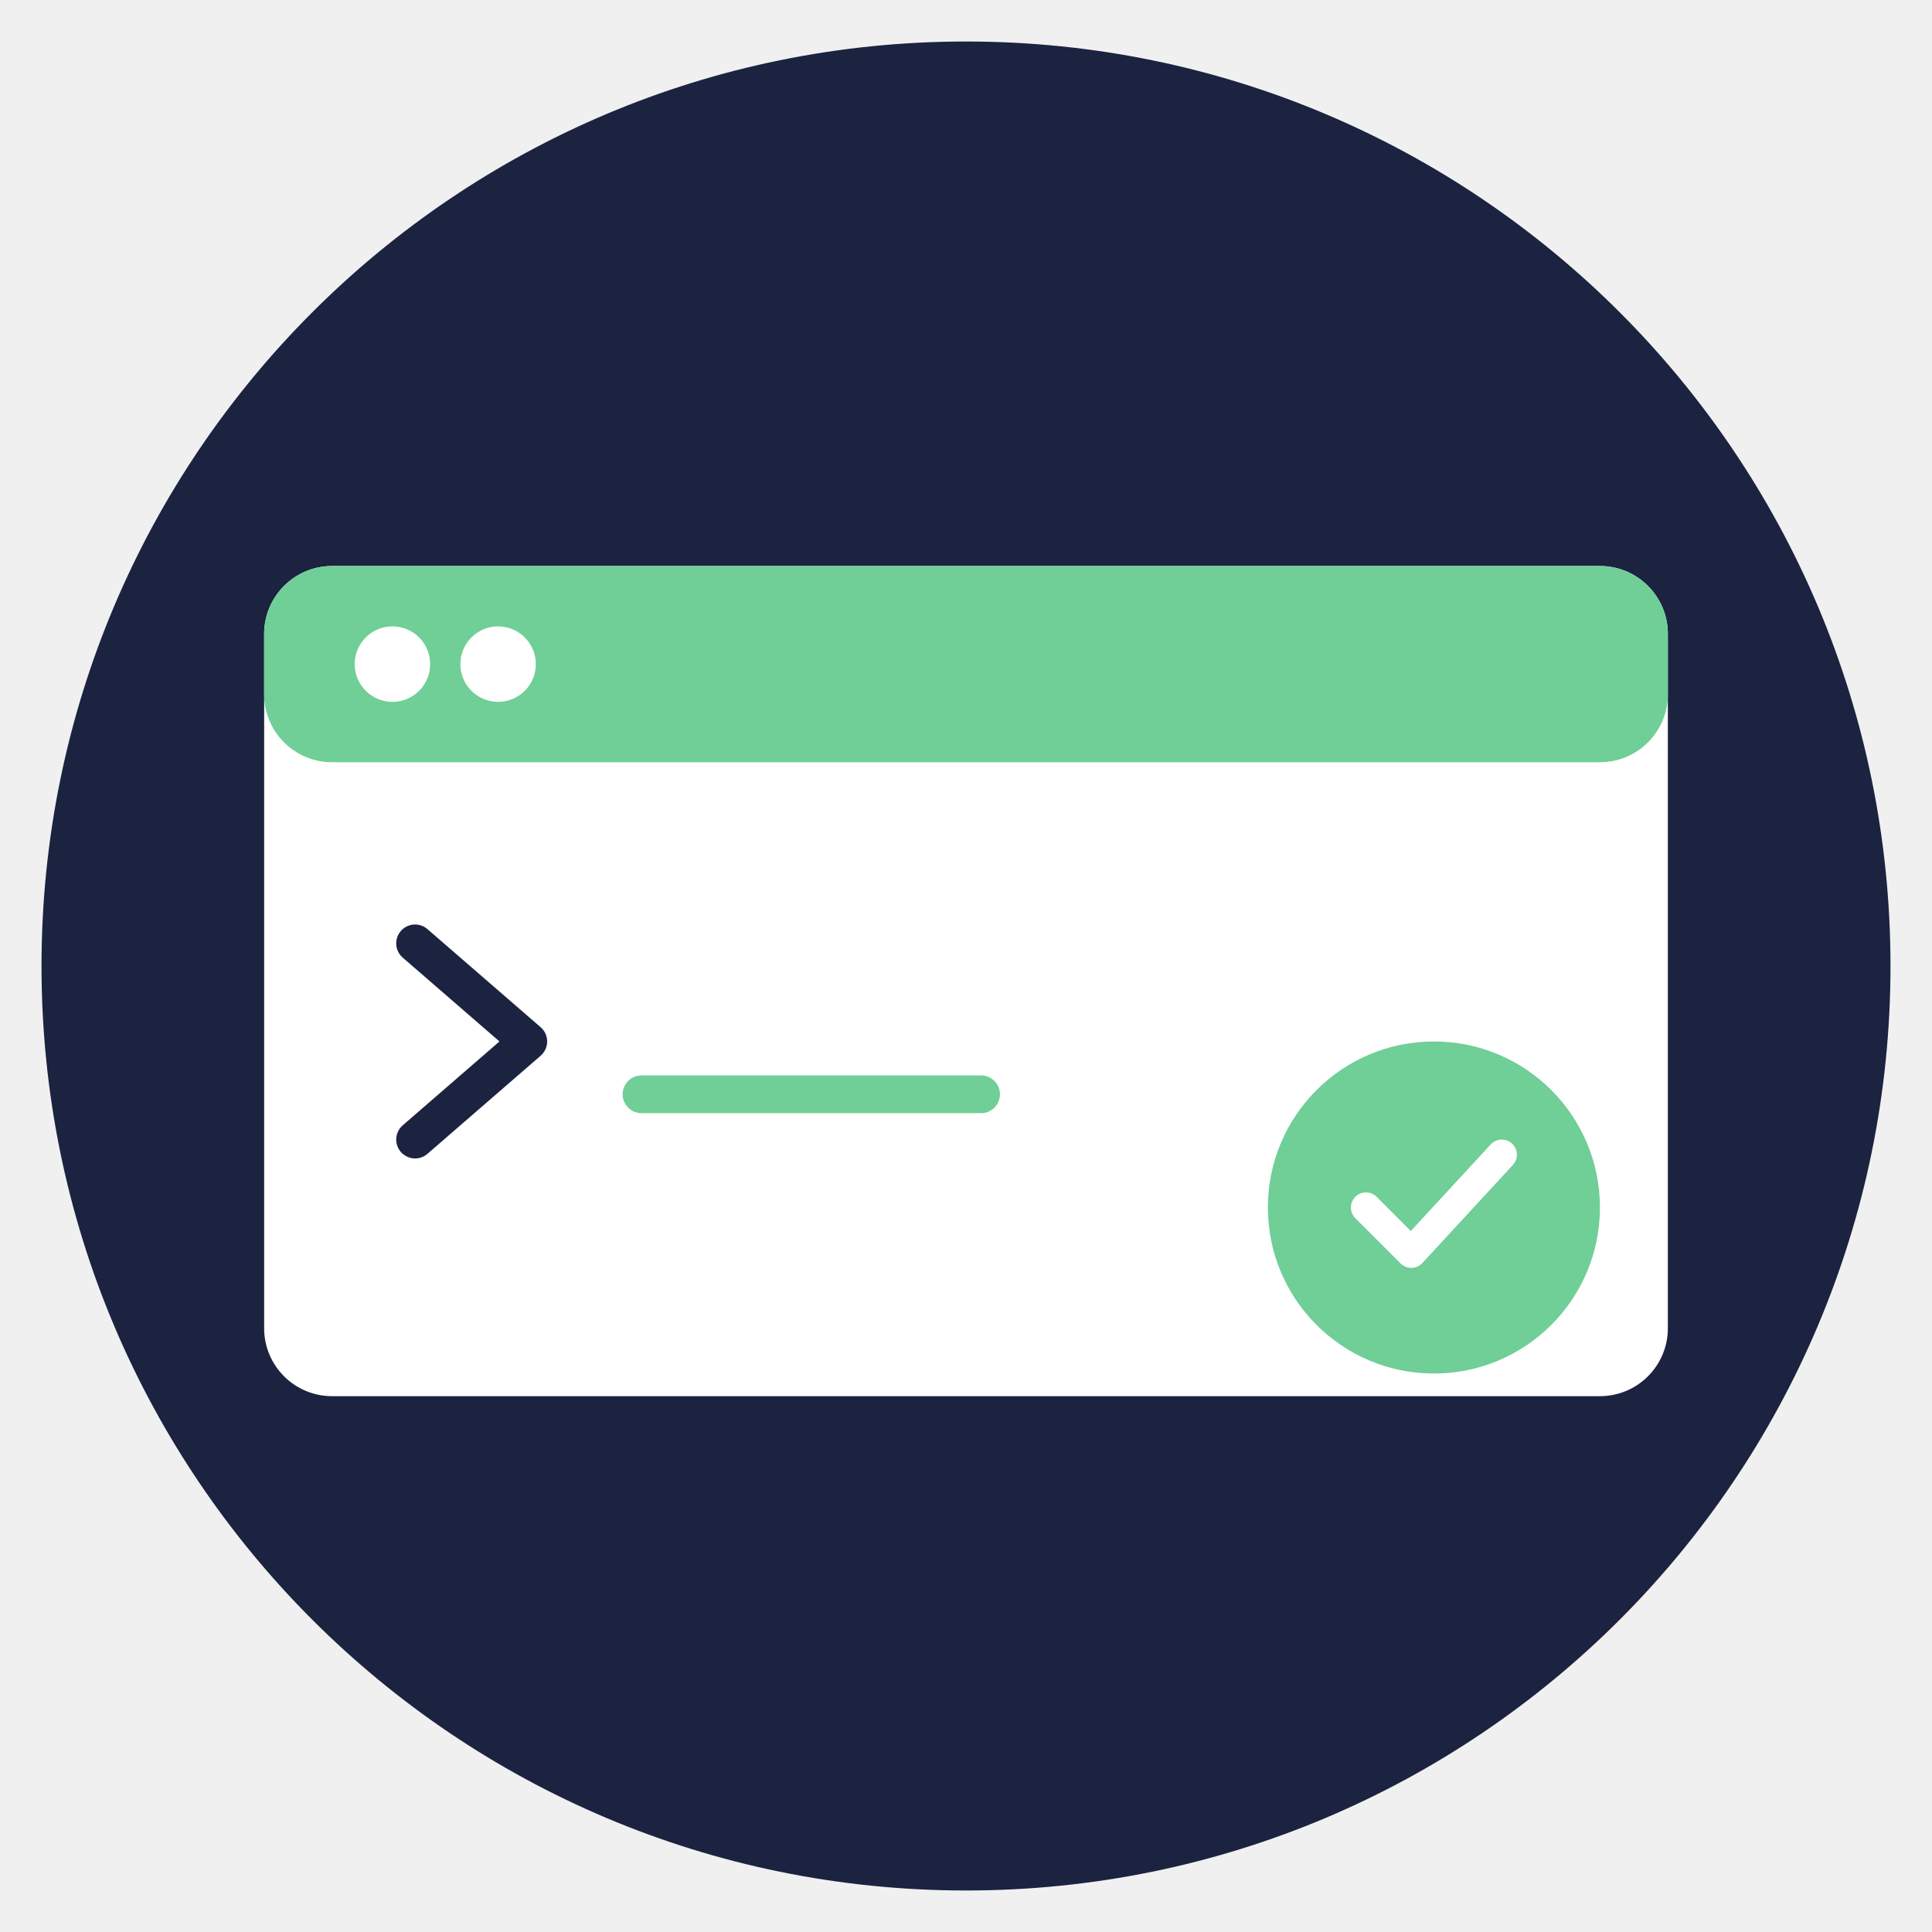
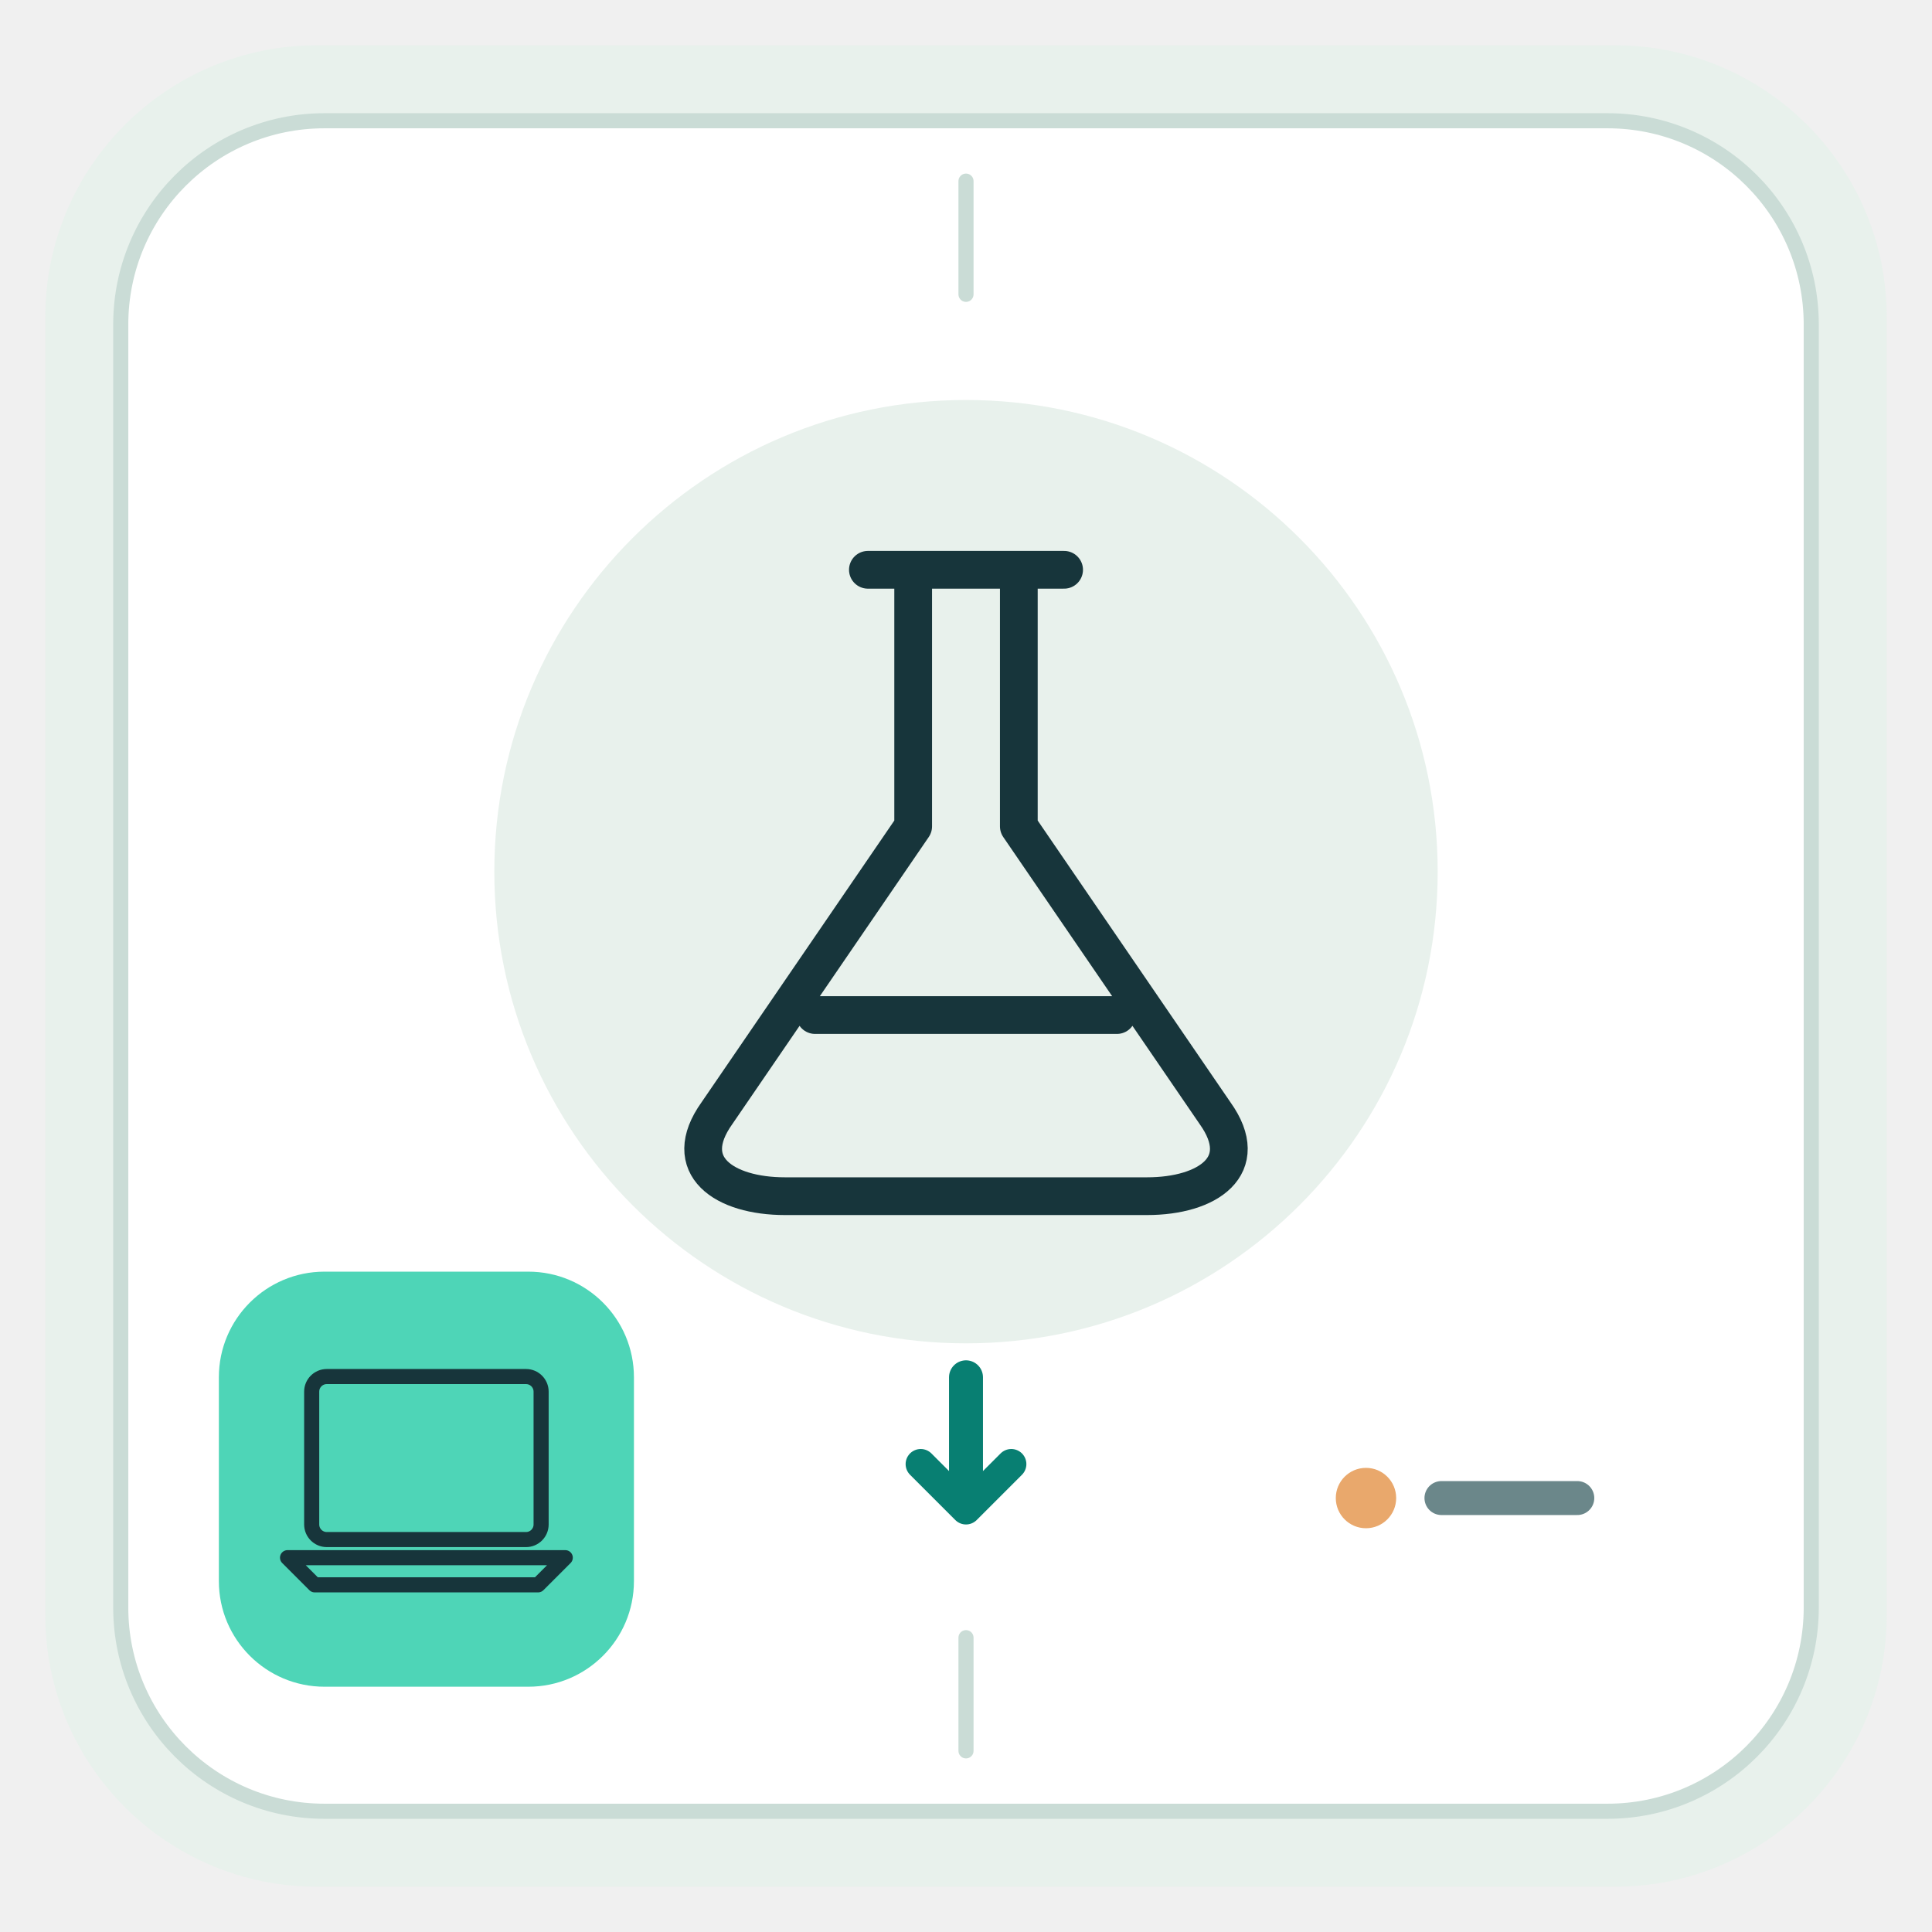
<svg xmlns="http://www.w3.org/2000/svg" viewBox="0 0 512 512" role="img" aria-labelledby="title description">
-   <circle cx="256" cy="256" r="245" fill="#1B2340" />
-   <rect x="70" y="150" width="372" height="220" rx="18" fill="#FFFFFF" />
-   <rect x="70" y="150" width="372" height="52" rx="18" fill="#6FCF97" />
-   <circle cx="104" cy="176" r="10" fill="#FFFFFF" />
-   <circle cx="132" cy="176" r="10" fill="#FFFFFF" />
-   <path d="M110 250l30 26-30 26" fill="none" stroke="#1B2340" stroke-linecap="round" stroke-linejoin="round" stroke-width="10" />
-   <path d="M170 290h90" fill="none" stroke="#6FCF97" stroke-linecap="round" stroke-linejoin="round" stroke-width="10" />
-   <circle cx="380" cy="320" r="44" fill="#6FCF97" />
-   <path d="M362 320l12 12 24-26" fill="none" stroke="#FFFFFF" stroke-linecap="round" stroke-linejoin="round" stroke-width="8" />
+   <rect x="12" y="12" width="488" height="488" rx="72" fill="#E8F1EC" />
+   <rect x="32" y="32" width="448" height="448" rx="54" fill="#FFFFFF" stroke="#CADCD6" stroke-width="4" />
+   <path d="M256 48v30M256 434v30" stroke="#CADCD6" stroke-width="4" stroke-linecap="round" />
+   <circle cx="256" cy="231" r="125" fill="#E8F1EC" />
+   <g transform="translate(156 131) scale(2.00)" fill="none" stroke="#17353B" stroke-width="5" stroke-linecap="round" stroke-linejoin="round">
+     <path d="M37 10h26m-20 0v34L17 82c-5 7 1 11 9 11h48c8 0 14-4 9-11L57 44V10M30 69h40" />
+   </g>
+   <path d="M256 365v34" stroke="#087F72" stroke-width="9" stroke-linecap="round" />
+   <path d="m244 388 12 12 12-12" fill="none" stroke="#087F72" stroke-width="8" stroke-linecap="round" stroke-linejoin="round" />
+   <rect x="58" y="337" width="110" height="110" rx="28" fill="#4ED5B7" />
+   <g transform="translate(73 352) scale(0.80)" fill="none" stroke="#17353B" stroke-width="5" stroke-linecap="round" stroke-linejoin="round">
+     <rect x="12" y="16" width="76" height="54" rx="5" />
+     <path d="M4 76h92l-9 9H13z" />
+   </g>
+   <circle cx="362" cy="397" r="8" fill="#E9A86C" />
+   <path d="M382 397h36" stroke="#6B878A" stroke-width="9" stroke-linecap="round" />
</svg>
